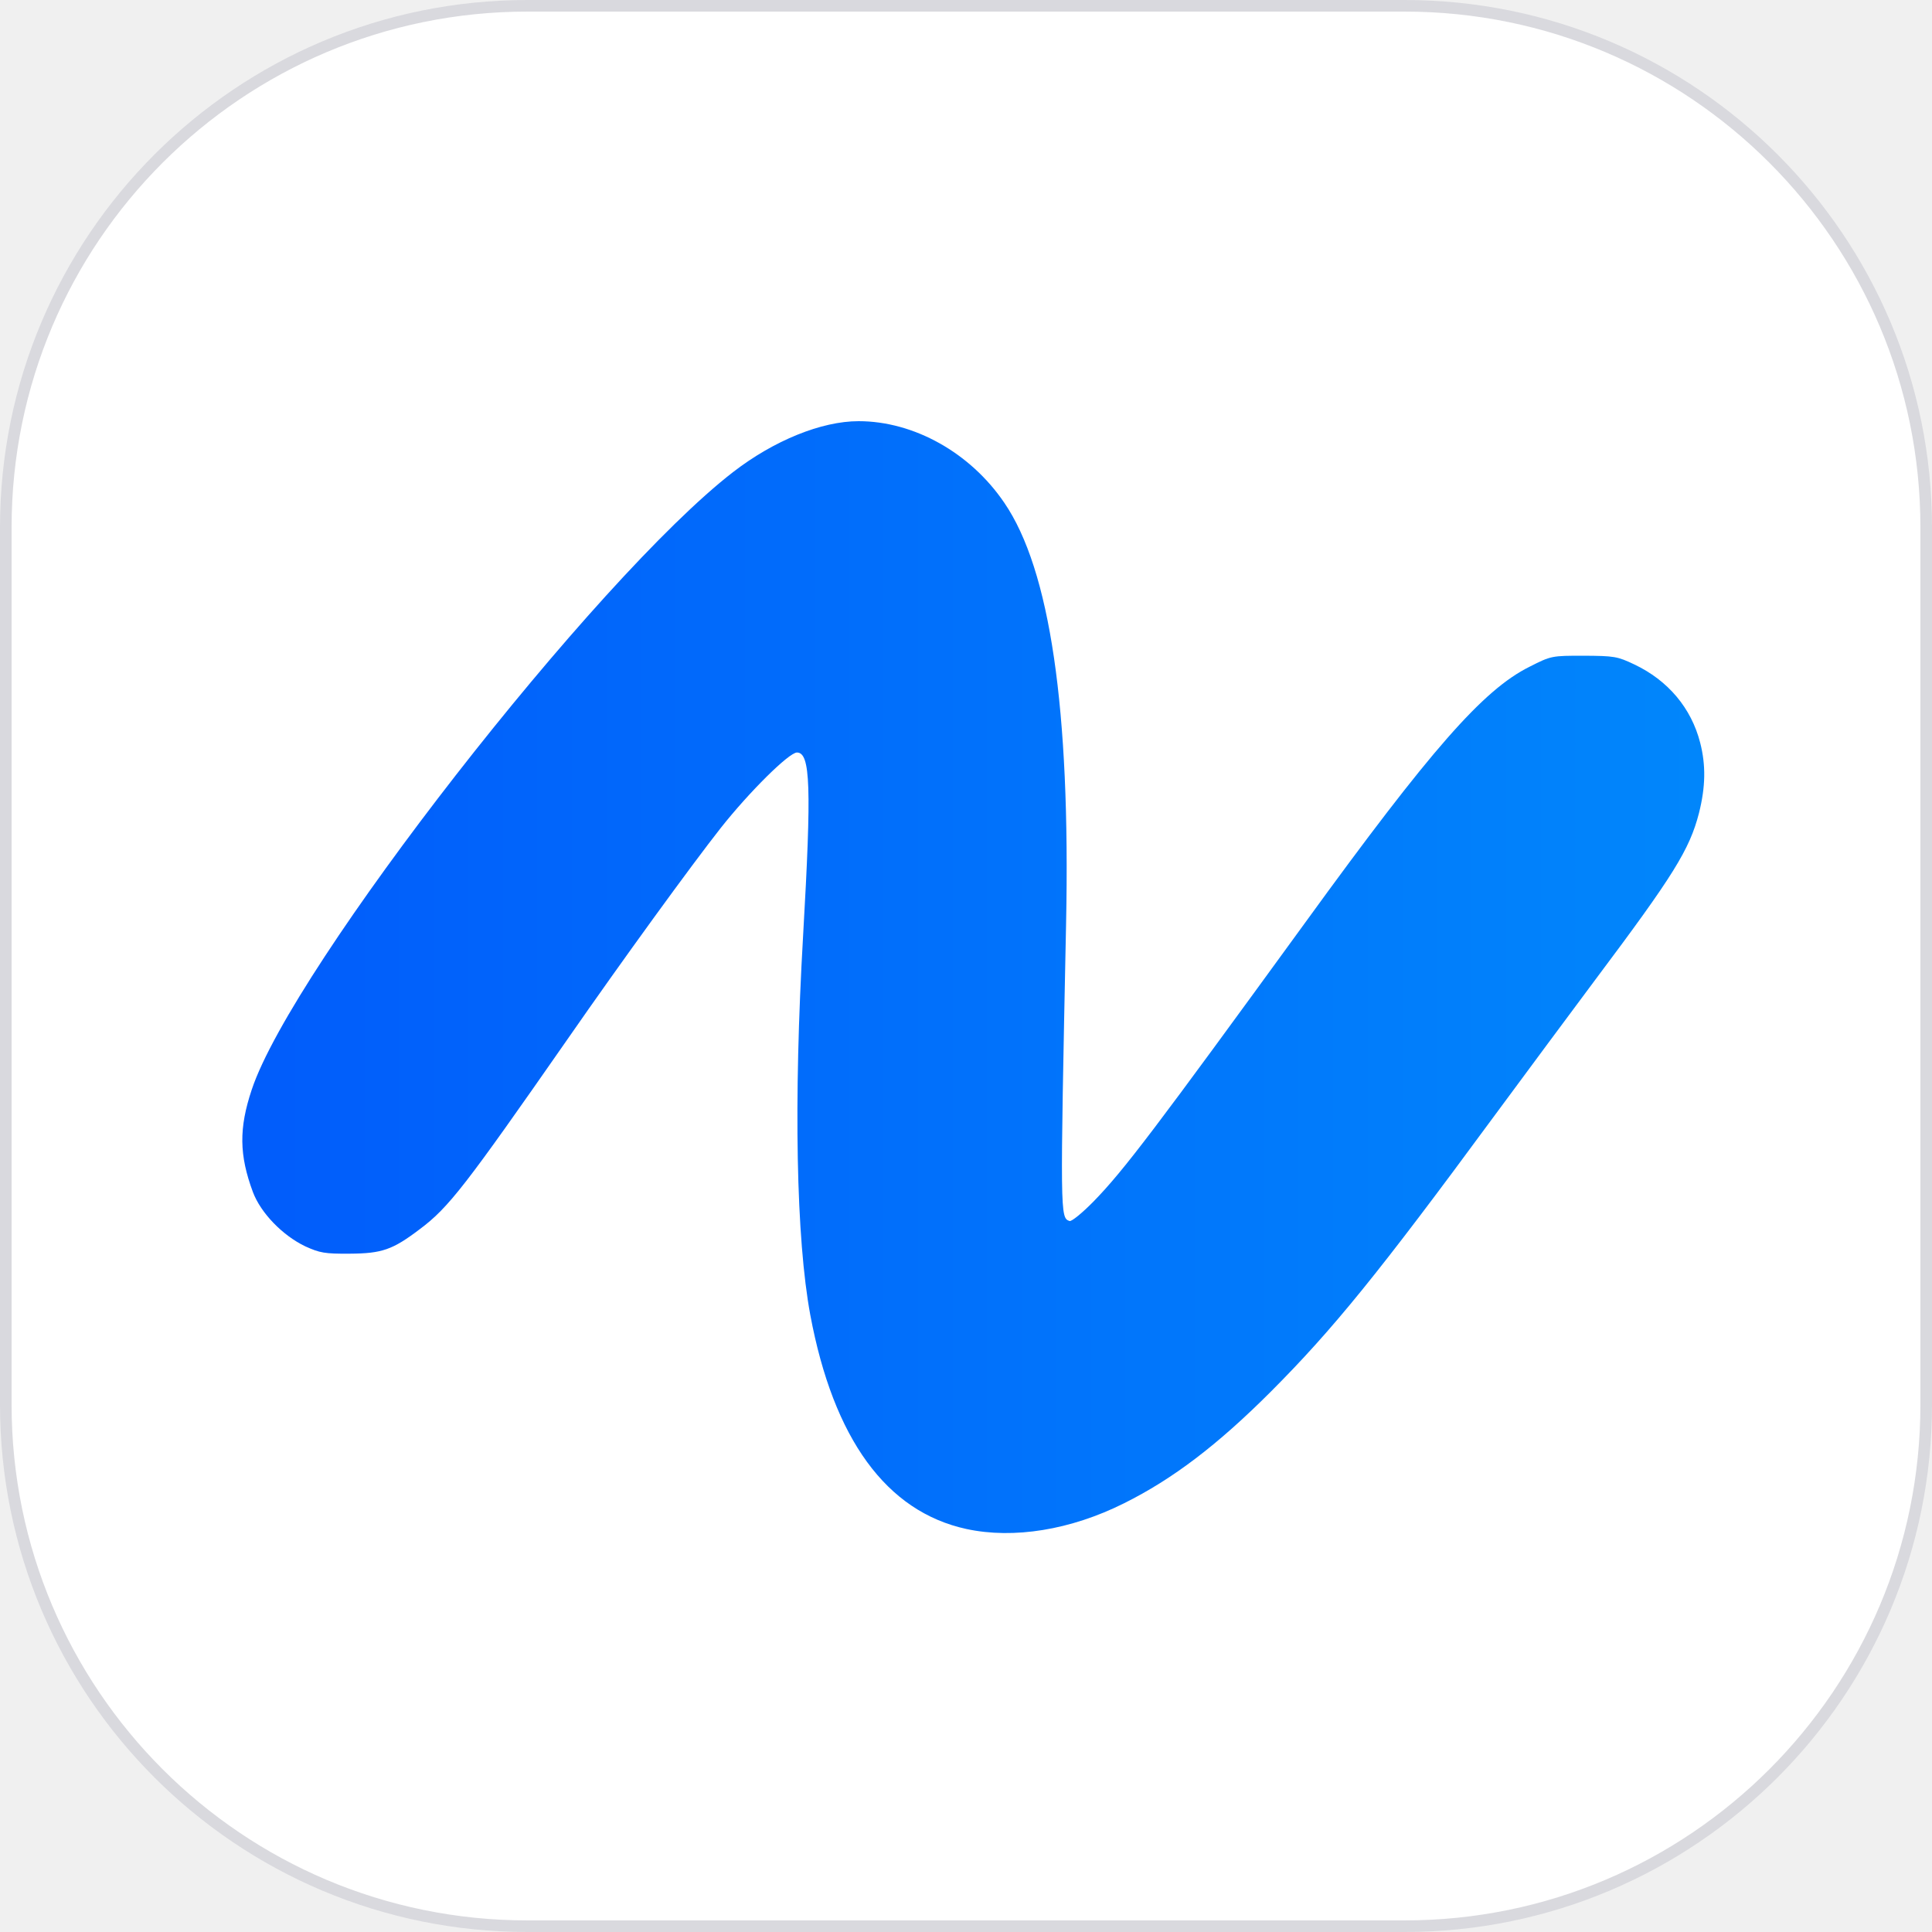
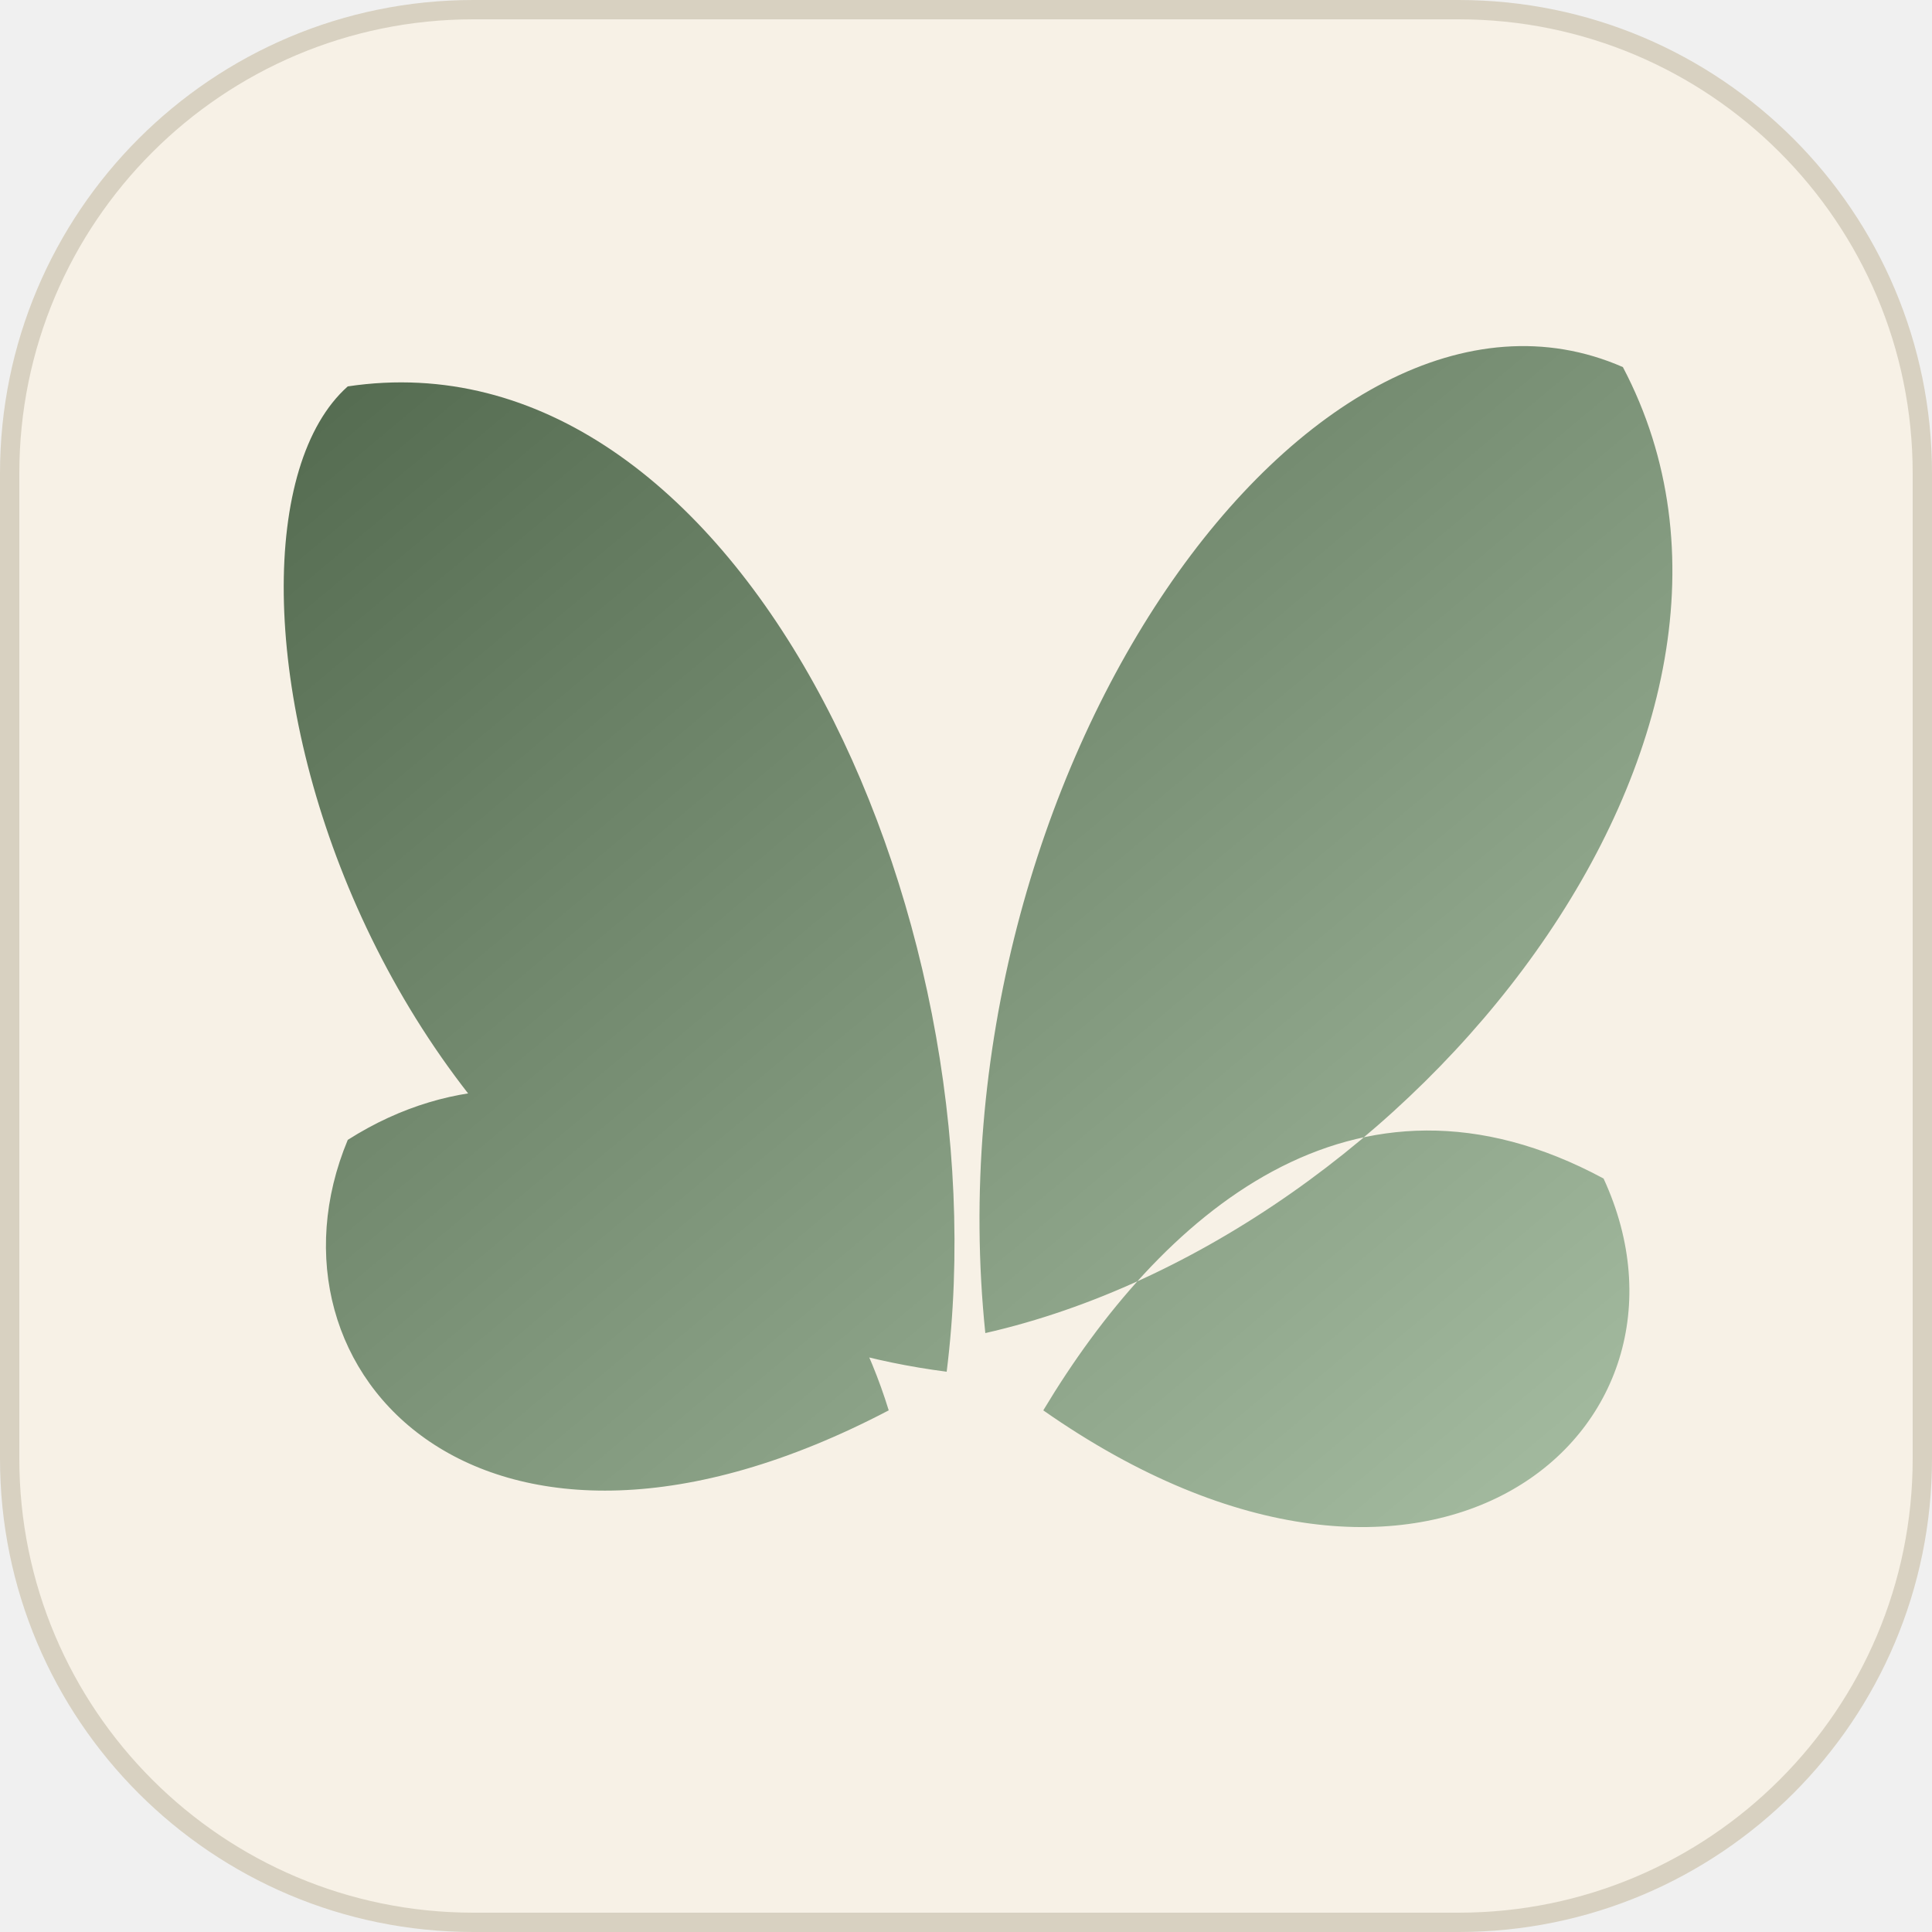
<svg xmlns="http://www.w3.org/2000/svg" viewBox="0 0 100 100">
  <defs>
-     <linearGradient id="nm" gradientUnits="userSpaceOnUse" x1="12.6" y1="50" x2="87.8" y2="50">
-       <stop offset="0" stop-color="#015CFB" />
-       <stop offset="1" stop-color="#0186FB" />
+     <linearGradient id="nm" x1="0" y1="0" x2="1" y2="1">
+       <stop stop-color="#52694e" />
+       <stop offset="1" stop-color="#a8bfa4" />
    </linearGradient>
  </defs>
-   <rect x="0.3" y="0.3" width="99.4" height="99.4" rx="27" ry="27" fill="#FFFFFF" stroke="#D9D9DE" stroke-width="0.6" />
-   <path d="M50.02 79.14C45.88 78.24 43.14 74.48 41.94 68.06C41.21 64.11 41.07 57.03 41.57 48.4C42.01 40.73 41.95 38.95 41.25 38.95C40.84 38.95 38.78 40.99 37.31 42.85C35.79 44.78 32.24 49.66 29.36 53.81C24.1 61.36 23.23 62.5 21.73 63.62C20.32 64.69 19.77 64.88 18.1 64.89C16.81 64.9 16.55 64.85 15.8 64.51C14.63 63.95 13.5 62.79 13.09 61.7C12.38 59.79 12.36 58.4 13.03 56.4C15.13 50.07 30.84 29.92 37.95 24.43C40.06 22.8 42.52 21.8 44.44 21.8C47.3 21.8 50.22 23.43 51.98 26.02C54.35 29.48 55.41 36.71 55.18 47.82C54.87 62.95 54.87 63.03 55.36 63.2C55.47 63.23 56.02 62.78 56.6 62.19C58.17 60.58 59.77 58.46 67.56 47.75C74.06 38.79 76.77 35.7 79.17 34.51C80.29 33.94 80.32 33.94 81.98 33.94C83.54 33.95 83.71 33.97 84.59 34.39C86.34 35.22 87.54 36.65 88.0 38.44C88.3 39.61 88.28 40.72 87.94 42.08C87.45 43.98 86.62 45.31 82.58 50.7C81.37 52.32 78.99 55.53 77.3 57.82C71.35 65.91 68.99 68.81 65.78 72.03C63.02 74.79 60.71 76.55 58.18 77.81C55.42 79.19 52.47 79.67 50.02 79.14Z" fill="url(#nm)" />
+   <rect x=".5" y=".5" width="99" height="99" rx="24" fill="#f7f1e6" stroke="#d8d1c1" />
+   <path d="M49 71 C18 67 9 28 18 20 C38 17 52 47 49 71 Z M51 69 C48 40 68 12 84 19 C94 38 73 64 51 69 Z M46 73 C25 84 13 71 18 59 C29 52 42 60 46 73 Z M54 73 C74 87 89 74 83 61 C70 54 60 63 54 73 Z" fill="url(#nm)" />
</svg>
